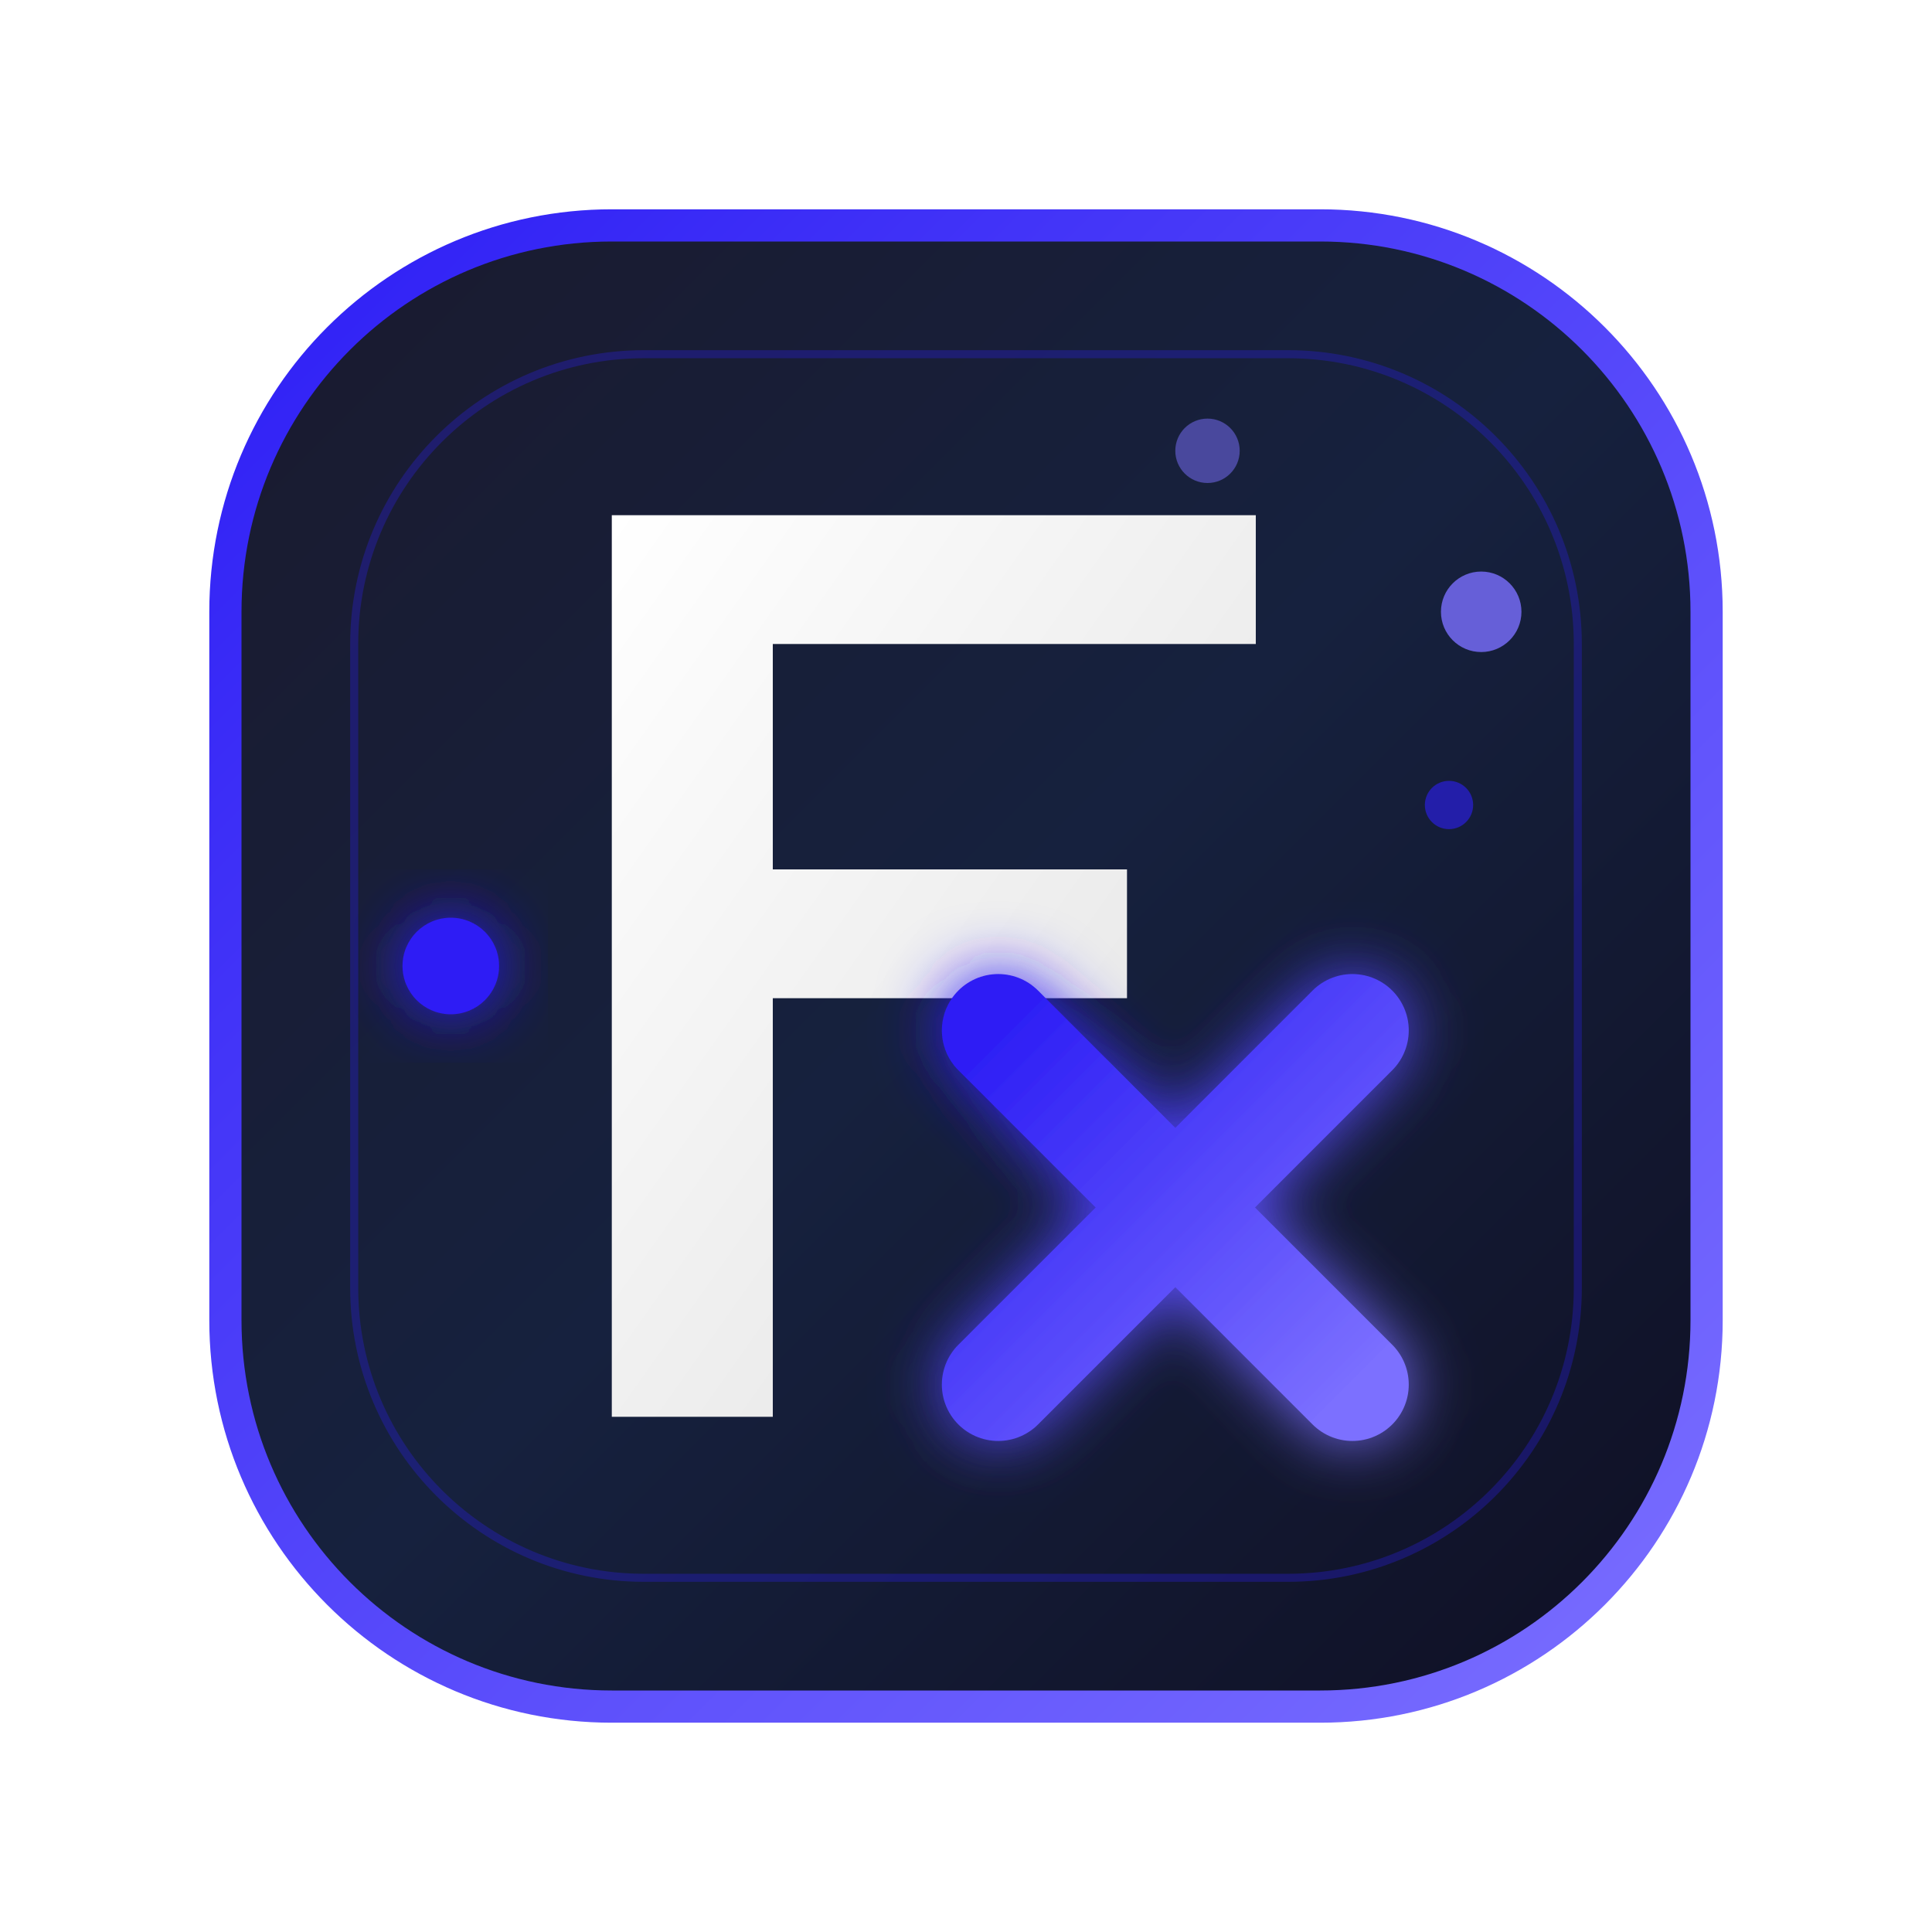
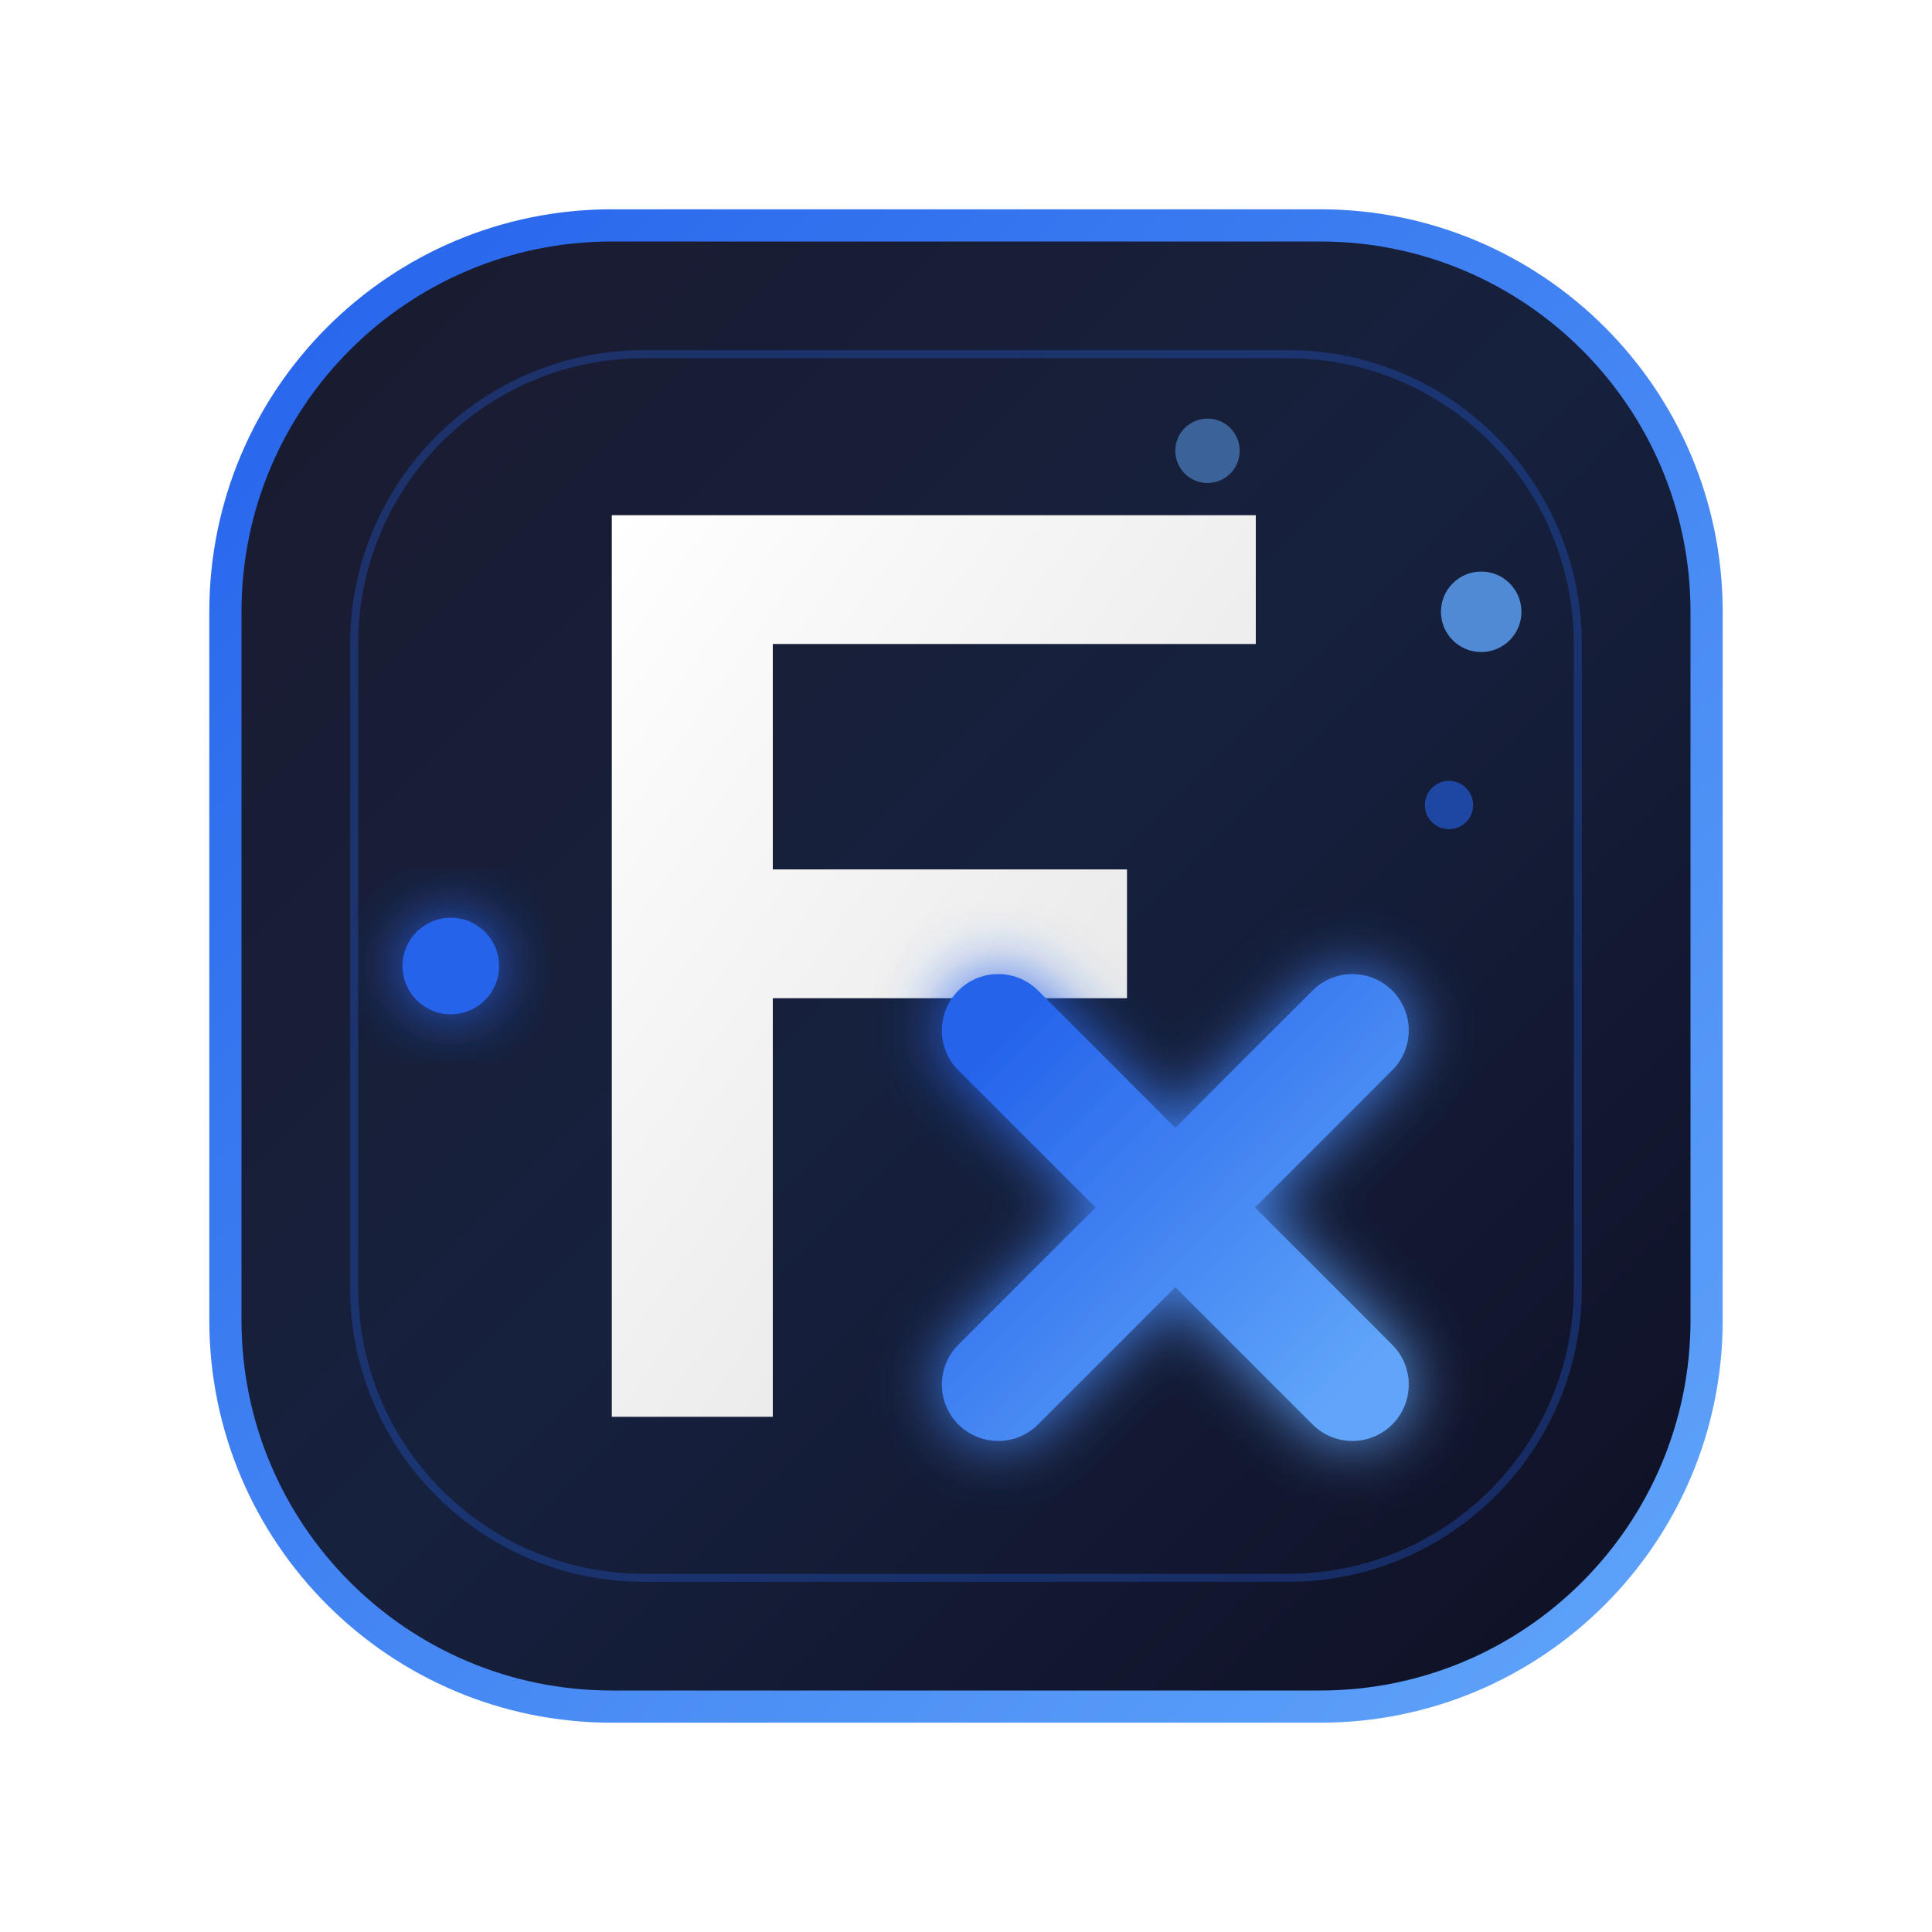
<svg xmlns="http://www.w3.org/2000/svg" viewBox="0 0 120 120" fill="none">
  <defs>
    <linearGradient id="bgGradient" x1="0%" y1="0%" x2="100%" y2="100%">
      <stop offset="0%" stop-color="#1A1A2E" />
      <stop offset="50%" stop-color="#16213E" />
      <stop offset="100%" stop-color="#0F0F23" />
    </linearGradient>
    <linearGradient id="accentGradient" x1="0%" y1="0%" x2="100%" y2="100%">
-       <stop offset="0%" stop-color="#2D1EF5" />
-       <stop offset="100%" stop-color="#7B6FFF" />
+       <stop offset="0%" stop-color="#2563EB" />
+       <stop offset="100%" stop-color="#60A5FA" />
    </linearGradient>
    <linearGradient id="fGradient" x1="0%" y1="0%" x2="100%" y2="100%">
      <stop offset="0%" stop-color="#FFFFFF" />
      <stop offset="100%" stop-color="#E0E0E0" />
    </linearGradient>
    <filter id="glow" x="-50%" y="-50%" width="200%" height="200%">
      <feGaussianBlur stdDeviation="2" result="coloredBlur" />
      <feMerge>
        <feMergeNode in="coloredBlur" />
        <feMergeNode in="SourceGraphic" />
      </feMerge>
    </filter>
  </defs>
  <rect x="14" y="14" width="92" height="92" rx="24" fill="url(#bgGradient)" stroke="url(#accentGradient)" stroke-width="2" />
-   <rect x="22" y="22" width="76" height="76" rx="18" fill="none" stroke="#2D1EF5" stroke-width="0.5" opacity="0.3" />
+   <rect x="22" y="22" width="76" height="76" rx="18" fill="none" stroke="#2563EB" stroke-width="0.5" opacity="0.3" />
  <path d="M38 32 L78 32 L78 40 L48 40 L48 54 L70 54 L70 62 L48 62 L48 88 L38 88 Z" fill="url(#fGradient)" />
  <g filter="url(#glow)">
    <path d="M62 64 L84 86" stroke="url(#accentGradient)" stroke-width="7" stroke-linecap="round" />
    <path d="M84 64 L62 86" stroke="url(#accentGradient)" stroke-width="7" stroke-linecap="round" />
  </g>
-   <circle cx="28" cy="60" r="3" fill="#2D1EF5" filter="url(#glow)" />
-   <circle cx="92" cy="38" r="2.5" fill="#7B6FFF" opacity="0.8" />
-   <circle cx="90" cy="50" r="1.5" fill="#2D1EF5" opacity="0.6" />
-   <circle cx="75" cy="28" r="2" fill="#7B6FFF" opacity="0.5" />
+   <circle cx="28" cy="60" r="3" fill="#2563EB" filter="url(#glow)" />
+   <circle cx="92" cy="38" r="2.5" fill="#60A5FA" opacity="0.8" />
+   <circle cx="90" cy="50" r="1.5" fill="#2563EB" opacity="0.6" />
+   <circle cx="75" cy="28" r="2" fill="#60A5FA" opacity="0.5" />
</svg>
